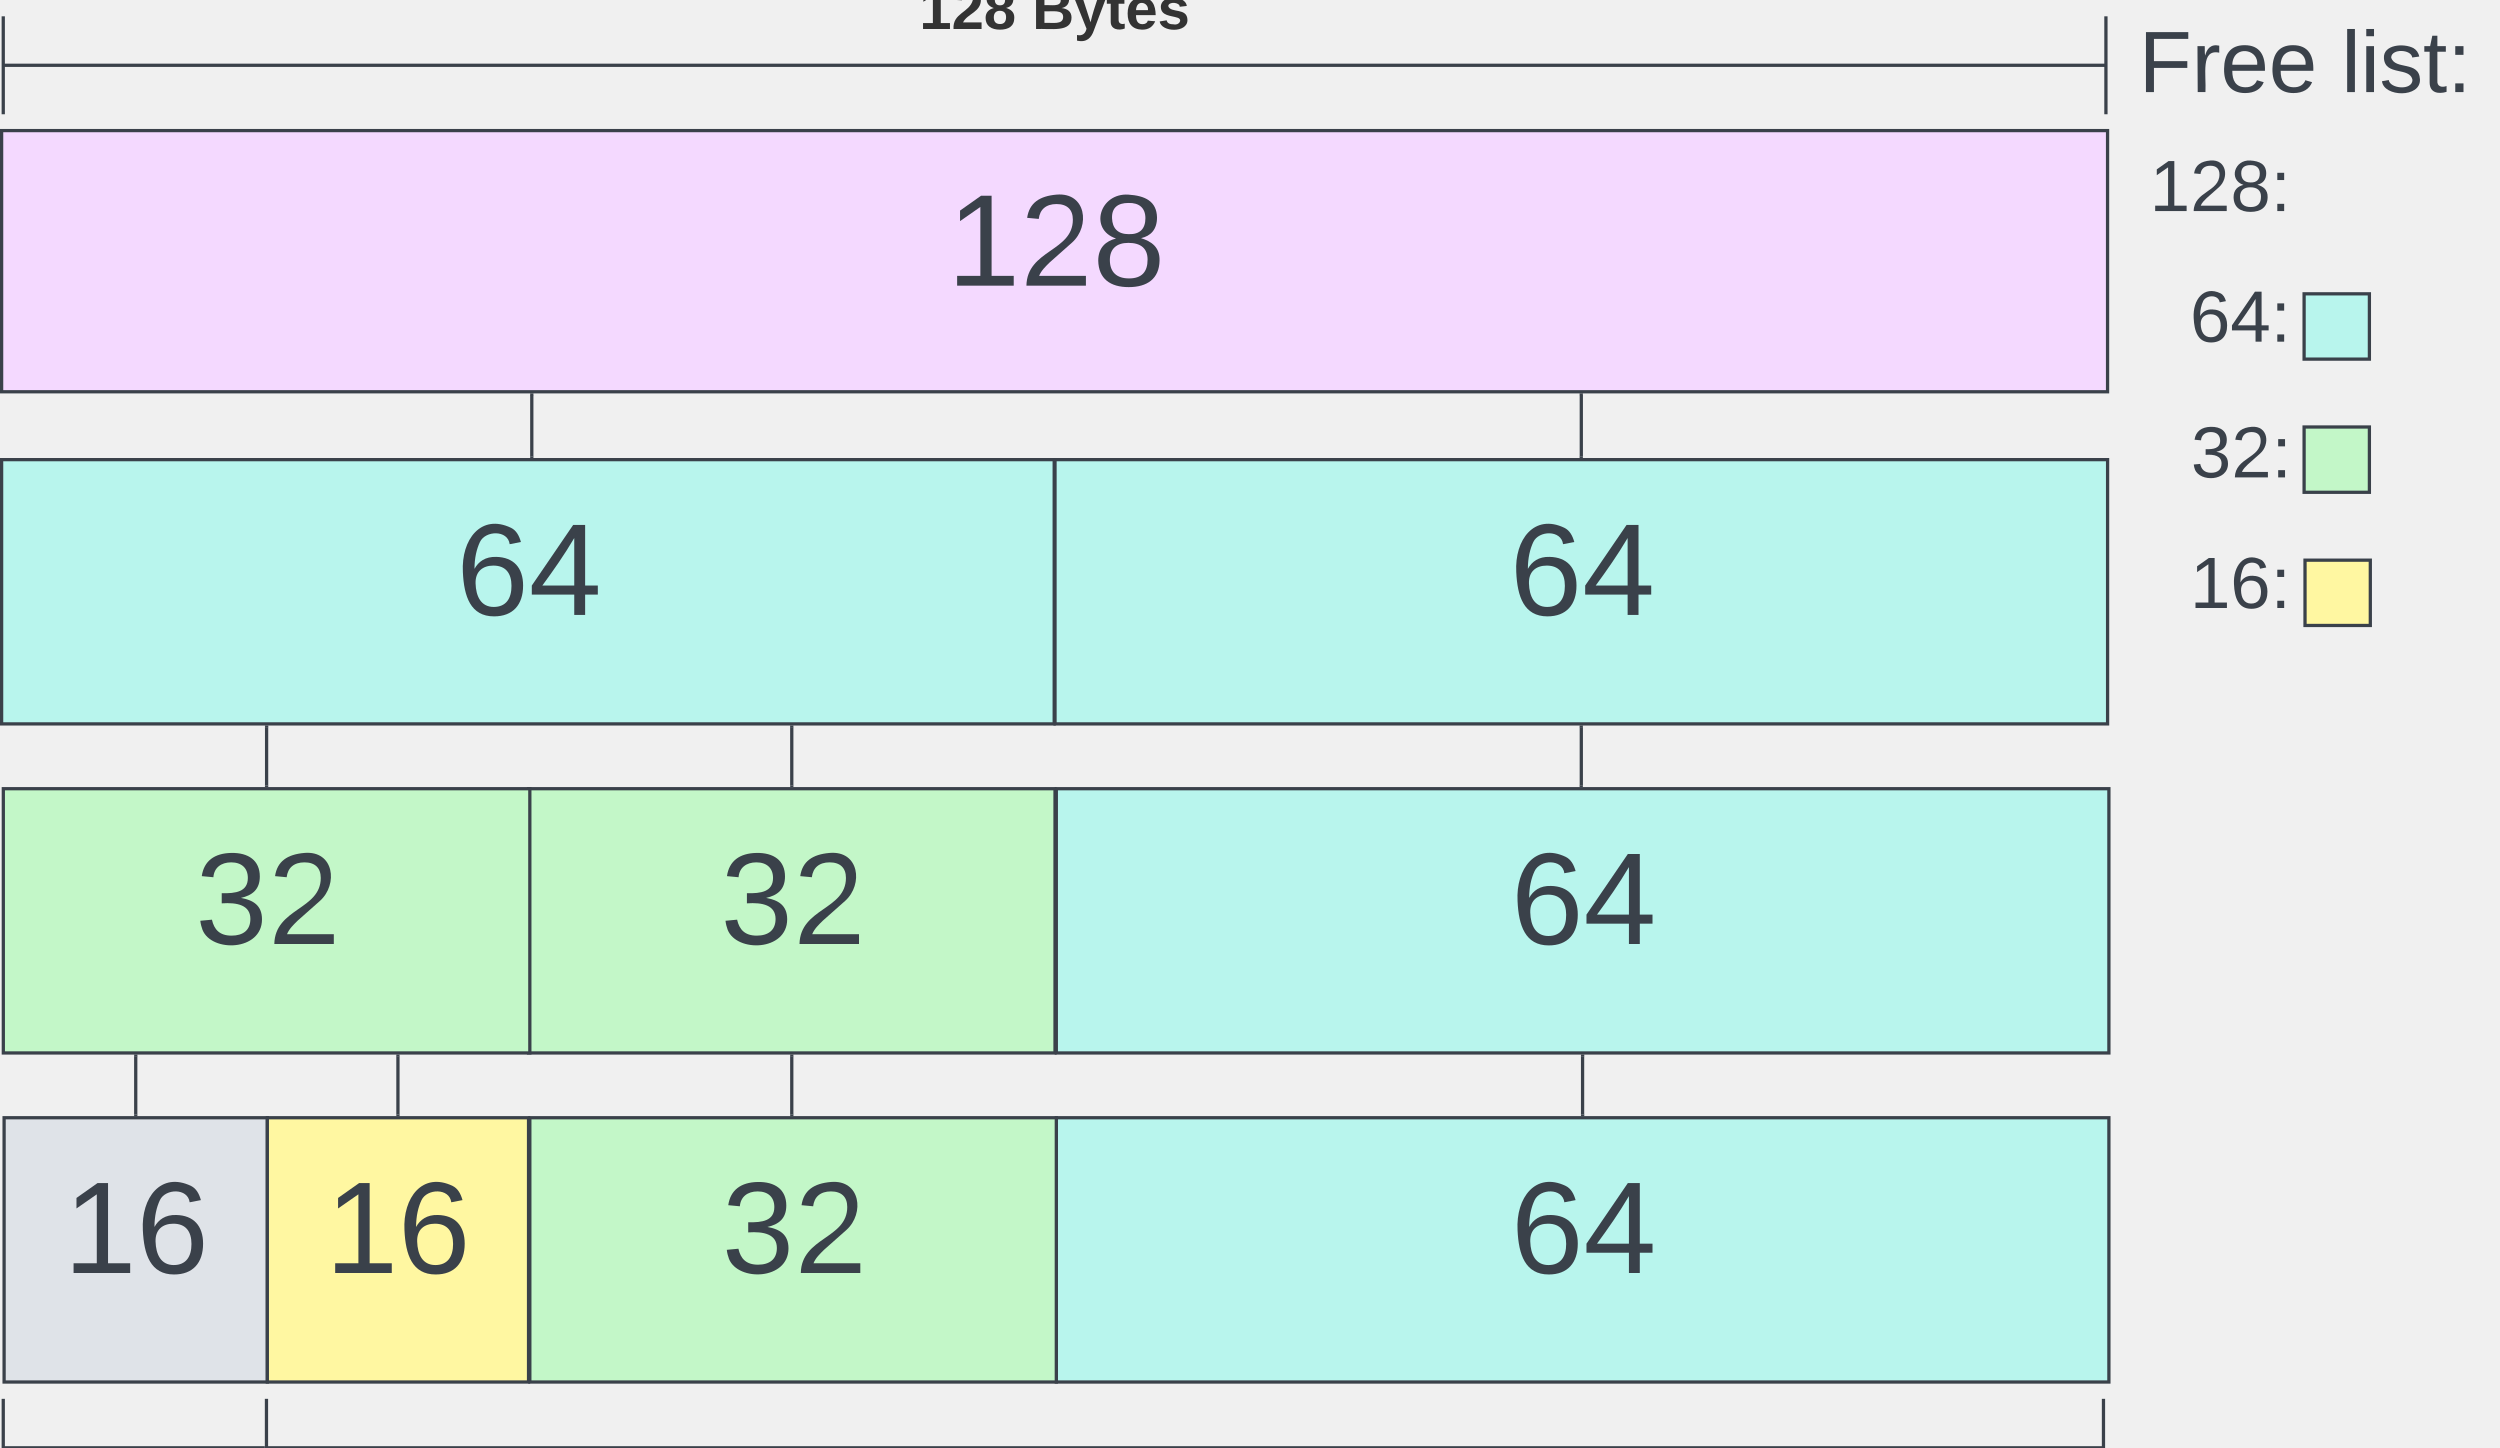
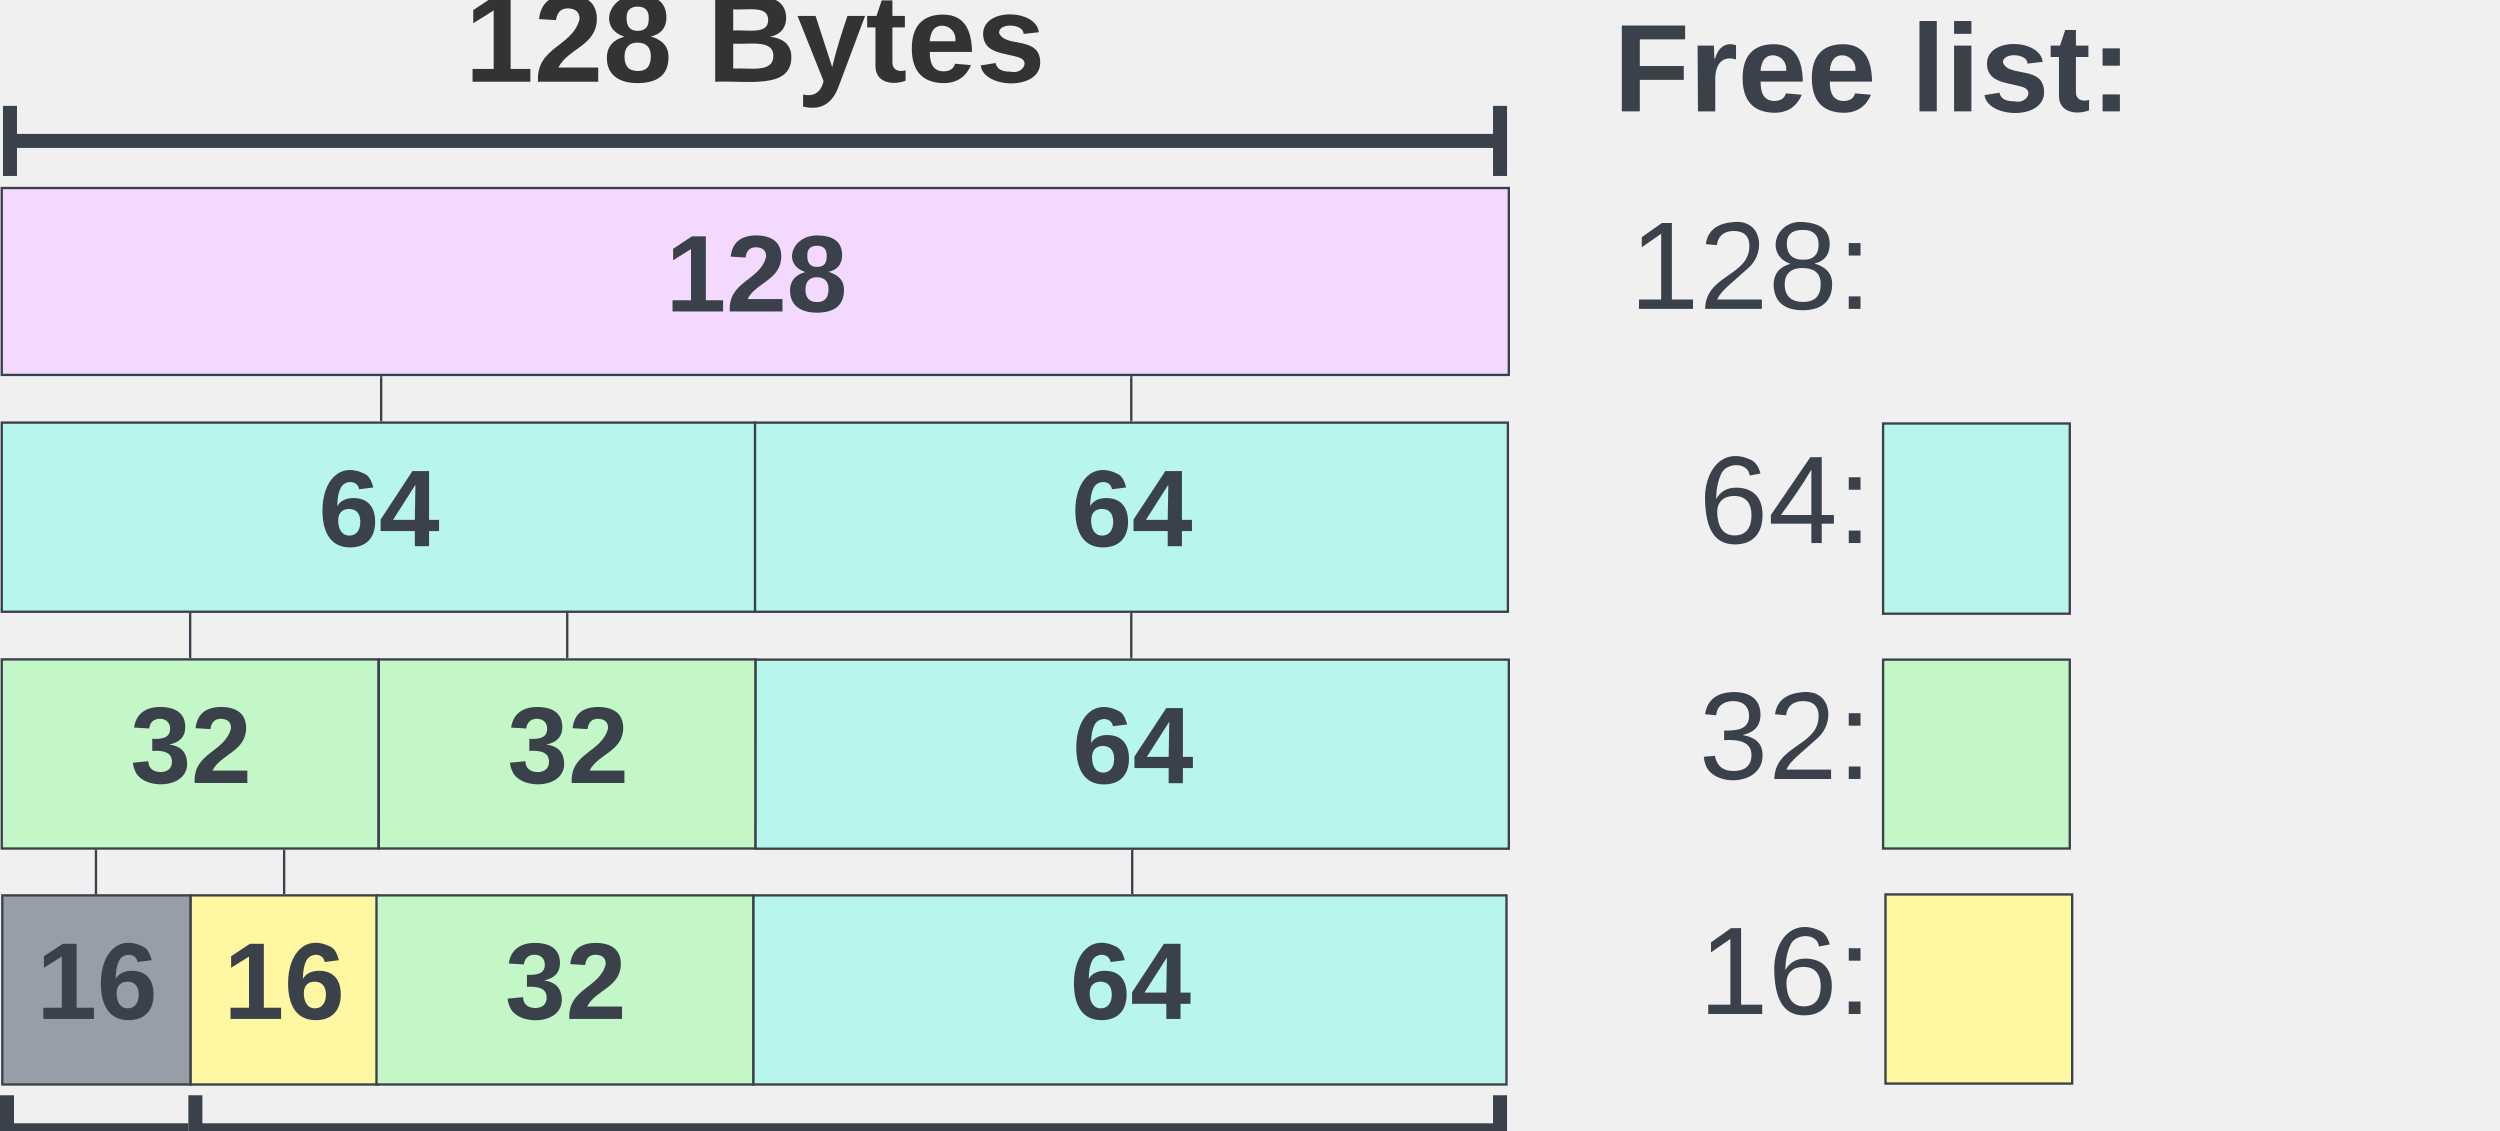
- <svg xmlns="http://www.w3.org/2000/svg" xmlns:ns1="lucid" xmlns:xlink="http://www.w3.org/1999/xlink" width="765.74" height="443.46">
-   <g transform="translate(988.2166 20.15748)" ns1:page-tab-id="0_0">
-     <path d="M-342.68-20.16h120.2v40h-120.2z" stroke="#000" stroke-opacity="0" fill="#fff" fill-opacity="0" />
-     <use xlink:href="#a" transform="matrix(1,0,0,1,-337.6772,-15.15748) translate(4.537037 23.20833)" />
-     <use xlink:href="#b" transform="matrix(1,0,0,1,-337.6772,-15.15748) translate(66.61111 23.20833)" />
-     <path d="M-342.55 59.84h60.07v40h-60.07z" stroke="#000" stroke-opacity="0" fill="#fff" fill-opacity="0" />
-     <use xlink:href="#c" transform="matrix(1,0,0,1,-337.5501,64.84252) translate(20.1358 19.65278)" />
-     <path d="M-342.28 101.42h60.07v40h-60.08z" stroke="#000" stroke-opacity="0" fill="#fff" fill-opacity="0" />
-     <use xlink:href="#d" transform="matrix(1,0,0,1,-337.2799,106.4173) translate(20.1358 19.65278)" />
-     <path d="M-342.55 141.42h60.07v40h-60.07z" stroke="#000" stroke-opacity="0" fill="#fff" fill-opacity="0" />
-     <use xlink:href="#e" transform="matrix(1,0,0,1,-337.5501,146.4173) translate(20.1358 19.65278)" />
-     <path d="M-282.48 69.84h20v20h-20z" stroke="#3a414a" fill="#b8f5ed" />
-     <path d="M-282.48 110.63h20v20h-20z" stroke="#3a414a" fill="#c3f7c8" />
-     <path d="M-282.2 151.42h20v20h-20z" stroke="#3a414a" fill="#fff7a1" />
-     <path d="M-342.55 19.84h60.07v40h-60.07z" stroke="#000" stroke-opacity="0" fill="#fff" fill-opacity="0" />
-     <use xlink:href="#f" transform="matrix(1,0,0,1,-337.5501,24.84252) translate(7.790123 19.65278)" />
-     <path d="M-986.96 322.2h80.63v80.95h-80.63z" stroke="#3a414a" fill="#dfe3e8" />
-     <use xlink:href="#g" transform="matrix(1,0,0,1,-974.9594,334.2047) translate(6.277778 35.5625)" />
-     <path d="M-906.33 322.2h80v80.95h-80z" stroke="#3a414a" fill="#fff7a1" />
-     <use xlink:href="#h" transform="matrix(1,0,0,1,-894.3295,334.2047) translate(5.777778 35.5625)" />
-     <path d="M-987.72 19.84h645.04v80h-645.04z" stroke="#3a414a" fill="#f4d9ff" />
-     <use xlink:href="#i" transform="matrix(1,0,0,1,-975.7166,31.84252) translate(277.6667 35.5)" />
-     <path d="M-826.33 221.42h161.26v80.94h-161.26z" stroke="#3a414a" fill="#c3f7c8" />
-     <use xlink:href="#j" transform="matrix(1,0,0,1,-814.3295,233.4173) translate(46.77778 35.5625)" />
-     <path d="M-665.07 120.63h322.4v80.94h-322.4z" stroke="#3a414a" fill="#b8f5ed" />
-     <use xlink:href="#k" transform="matrix(1,0,0,1,-653.0696,132.6299) translate(127.2778 35.5625)" />
-     <path d="M-987.72 120.63h322.4v80.94h-322.4z" stroke="#3a414a" fill="#b8f5ed" />
-     <use xlink:href="#k" transform="matrix(1,0,0,1,-975.7164,132.6299) translate(127.2778 35.5625)" />
-     <path d="M-664.67 221.42h322.4v80.94h-322.4z" stroke="#3a414a" fill="#b8f5ed" />
-     <use xlink:href="#k" transform="matrix(1,0,0,1,-652.6723,233.4173) translate(127.2778 35.5625)" />
-     <path d="M-664.67 322.2h322.4v80.95h-322.4z" stroke="#3a414a" fill="#b8f5ed" />
-     <use xlink:href="#k" transform="matrix(1,0,0,1,-652.6723,334.2047) translate(127.2778 35.5625)" />
-     <path d="M-825.93 322.2h161.26v80.95h-161.26z" stroke="#3a414a" fill="#c3f7c8" />
-     <use xlink:href="#j" transform="matrix(1,0,0,1,-813.9322,334.2047) translate(46.77778 35.5625)" />
-     <path d="M-987.2 221.42h161.27v80.94H-987.2z" stroke="#3a414a" fill="#c3f7c8" />
-     <use xlink:href="#j" transform="matrix(1,0,0,1,-975.192,233.4173) translate(46.77778 35.5625)" />
-     <path d="M-825.33 119.63v-18.8" stroke="#3a414a" fill="none" />
-     <path d="M-824.86 120.13h-.95v-.5h.94zM-824.86 100.86h-.95v-.52h.94z" stroke="#3a414a" stroke-width=".05" fill="#3a414a" />
-     <path d="M-503.87 119.63v-18.8" stroke="#3a414a" fill="none" />
-     <path d="M-503.4 120.13h-.95v-.5h.95zM-503.4 100.86h-.95v-.52h.95z" stroke="#3a414a" stroke-width=".05" fill="#3a414a" />
-     <path d="M-503.87 202.57v17.85" stroke="#3a414a" fill="none" />
-     <path d="M-503.4 202.6h-.95v-.53h.95zM-503.4 220.92h-.95v-.52h.95z" stroke="#3a414a" stroke-width=".05" fill="#3a414a" />
-     <path d="M-503.48 303.36v17.84" stroke="#3a414a" fill="none" />
-     <path d="M-503 303.38h-.95v-.52h.95zM-503 321.7h-.95v-.5h.95z" stroke="#3a414a" stroke-width=".05" fill="#3a414a" />
-     <path d="M-745.7 220.42v-17.85" stroke="#3a414a" fill="none" />
-     <path d="M-745.23 220.92h-.94v-.5h.94zM-745.24 202.6h-.95v-.53h.96z" stroke="#3a414a" stroke-width=".05" fill="#3a414a" />
-     <path d="M-906.56 220.42v-17.85" stroke="#3a414a" fill="none" />
-     <path d="M-906.1 220.92h-.94v-.5h.95zM-906.08 202.6h-.95v-.53h.95z" stroke="#3a414a" stroke-width=".05" fill="#3a414a" />
-     <path d="M-745.7 303.36v17.84" stroke="#3a414a" fill="none" />
-     <path d="M-745.23 303.38h-.94v-.52h.94zM-745.22 321.7h-.95v-.5h.95z" stroke="#3a414a" stroke-width=".05" fill="#3a414a" />
-     <path d="M-866.33 321.2v-8.9-8.94" stroke="#3a414a" fill="none" />
-     <path d="M-865.85 321.7h-.95v-.5h.95zM-865.86 303.38h-.95v-.52h.94z" stroke="#3a414a" stroke-width=".05" fill="#3a414a" />
-     <path d="M-946.64 321.2v-8.9-8.94" stroke="#3a414a" fill="none" />
-     <path d="M-946.17 321.7h-.95v-.5h.95zM-946.16 303.38h-.95v-.52h.94z" stroke="#3a414a" stroke-width=".05" fill="#3a414a" />
-     <path d="M-987.72-.16h645.04M-987.22-15.16v30M-343.18 14.84v-30" stroke="#3a414a" fill="none" />
-     <use xlink:href="#l" transform="matrix(1,0,0,1,-706.629,-25.49081) translate(0 14.22222)" />
-     <use xlink:href="#m" transform="matrix(1,0,0,1,-706.629,-25.49081) translate(34.5679 14.22222)" />
-     <path d="M-907.1 423.3h563.67M-906.6 408.3v30M-343.93 438.3v-30" stroke="#3a414a" fill="none" />
-     <use xlink:href="#n" transform="matrix(1,0,0,1,-674.0753,427.3071) translate(0 14.22222)" />
-     <use xlink:href="#o" transform="matrix(1,0,0,1,-674.0753,427.3071) translate(41.4321 14.22222)" />
-     <path d="M-987.72 423.3h80.13M-987.22 408.3v30M-907.6 423.3h.5" stroke="#3a414a" fill="none" />
+ <svg xmlns="http://www.w3.org/2000/svg" xmlns:ns1="lucid" xmlns:xlink="http://www.w3.org/1999/xlink" width="1070.03" height="483.78">
+   <g transform="translate(987.7165 221.7323)" ns1:page-tab-id="0_0">
+     <path d="M-986.73 161.5h80.63v80.94h-80.63z" stroke="#3a414a" fill="#979ea8" />
+     <use xlink:href="#a" transform="matrix(1,0,0,1,-974.7322,173.4908) translate(2.574074 40.89583)" />
+     <path d="M-906.1 161.5h80v80.94h-80z" stroke="#3a414a" fill="#fff7a1" />
+     <use xlink:href="#a" transform="matrix(1,0,0,1,-894.1025,173.4908) translate(2.074074 40.89583)" />
+     <path d="M-986.96-141.26h645.04v80h-645.04z" stroke="#3a414a" fill="#f4d9ff" />
+     <use xlink:href="#b" transform="matrix(1,0,0,1,-974.9592,-129.2598) translate(272.1111 40.83333)" />
+     <path d="M-664.7-40.85h322.38V40.1h-322.4z" stroke="#3a414a" fill="#b8f5ed" />
+     <use xlink:href="#c" transform="matrix(1,0,0,1,-652.7154,-28.84777) translate(123.5741 40.89583)" />
+     <path d="M-986.96-40.85h322.4V40.1h-322.4z" stroke="#3a414a" fill="#b8f5ed" />
+     <use xlink:href="#c" transform="matrix(1,0,0,1,-974.9591,-28.84777) translate(123.5741 40.89583)" />
+     <path d="M-986.96 60.5h161.26v80.95h-161.26z" stroke="#3a414a" fill="#c3f7c8" />
+     <use xlink:href="#d" transform="matrix(1,0,0,1,-974.9592,72.50919) translate(43.07407 40.89583)" />
+     <path d="M-824.58-41.85v-18.4" stroke="#3a414a" fill="none" />
+     <path d="M-824.1-41.35h-.95v-.5h.95zM-824.1-60.25h-.95v-.5h.95z" stroke="#3a414a" stroke-width=".05" fill="#3a414a" />
+     <path d="M-503.52-41.85v-18.4" stroke="#3a414a" fill="none" />
+     <path d="M-503.04-41.35h-.95v-.5h.96zM-503.04-60.25h-.95v-.5h.96z" stroke="#3a414a" stroke-width=".05" fill="#3a414a" />
+     <path d="M-906.33 59.5V41.1" stroke="#3a414a" fill="none" />
+     <path d="M-905.85 60h-.95v-.5h.95zM-905.85 41.1h-.95v-.5h.95z" stroke="#3a414a" stroke-width=".05" fill="#3a414a" />
+     <path d="M-866.1 160.5v-18.03" stroke="#3a414a" fill="none" />
+     <path d="M-865.63 161h-.95v-.52h.95zM-865.63 142.47h-.95v-.52h.95z" stroke="#3a414a" stroke-width=".05" fill="#3a414a" />
+     <path d="M-946.64 160.5v-18.05" stroke="#3a414a" fill="none" />
+     <path d="M-946.17 161h-.95v-.52h.95zM-946.17 142.47h-.95v-.52h.95z" stroke="#3a414a" stroke-width=".05" fill="#3a414a" />
+     <path d="M-986.45-161.42h643.77M-983.45-176.42v30M-345.68-146.42v-30" stroke="#3a414a" stroke-width="6" fill="none" />
+     <use xlink:href="#e" transform="matrix(1,0,0,1,-788.86,-229.4173) translate(0 42.66667)" />
+     <use xlink:href="#f" transform="matrix(1,0,0,1,-788.86,-229.4173) translate(103.7037 42.66667)" />
+     <path d="M-825.57 60.5h161.26v80.95h-161.27z" stroke="#3a414a" fill="#c3f7c8" />
+     <use xlink:href="#d" transform="matrix(1,0,0,1,-813.5721,72.50919) translate(43.07407 40.89583)" />
+     <path d="M-744.94 59.5V41.1" stroke="#3a414a" fill="none" />
+     <path d="M-744.47 60h-.95v-.5h.95zM-744.47 41.1h-.95v-.5h.95z" stroke="#3a414a" stroke-width=".05" fill="#3a414a" />
+     <path d="M-302.12-221.73H82.3v61.14H-302.1z" stroke="#000" stroke-opacity="0" fill="#fff" fill-opacity="0" />
+     <use xlink:href="#g" transform="matrix(1,0,0,1,-297.1222,-216.7323) translate(0 42.66667)" />
+     <use xlink:href="#h" transform="matrix(1,0,0,1,-297.1222,-216.7323) translate(127.2593 42.66667)" />
+     <path d="M-263.5 161.1h81.77v80.87h-81.78z" stroke="#000" stroke-opacity="0" fill="#fff" fill-opacity="0" />
+     <use xlink:href="#i" transform="matrix(1,0,0,1,-258.5047,166.1024) translate(-2.074074 46.16667)" />
+     <path d="M-181.73-40.47h79.9v81.4l-79.9.02z" stroke="#3a414a" fill="#b8f5ed" />
+     <path d="M-181.73 60.6h79.9v80.85h-79.9z" stroke="#3a414a" fill="#c3f7c8" />
+     <path d="M-180.7 161.1h79.9v80.95h-79.9z" stroke="#3a414a" fill="#fff7a1" />
+     <path d="M-263.5 60.5h81.77v80.88h-81.78z" stroke="#000" stroke-opacity="0" fill="#fff" fill-opacity="0" />
+     <use xlink:href="#j" transform="matrix(1,0,0,1,-258.5047,65.50919) translate(-2.074074 46.16667)" />
+     <path d="M-263.5-40.47h81.77V40.4h-81.78z" stroke="#000" stroke-opacity="0" fill="#fff" fill-opacity="0" />
+     <use xlink:href="#k" transform="matrix(1,0,0,1,-258.5047,-35.47244) translate(-2.074074 46.16667)" />
+     <path d="M-263.5-140.7h81.77v80.86h-81.78z" stroke="#000" stroke-opacity="0" fill="#fff" fill-opacity="0" />
+     <use xlink:href="#l" transform="matrix(1,0,0,1,-258.5047,-135.7087) translate(-31.7037 46.16667)" />
+     <path d="M-664.3 60.6h322.38v80.93h-322.4z" stroke="#3a414a" fill="#b8f5ed" />
+     <use xlink:href="#c" transform="matrix(1,0,0,1,-652.3121,72.58793) translate(123.5741 40.89583)" />
+     <path d="M-665.32 161.5h322.4v80.94h-322.4z" stroke="#3a414a" fill="#b8f5ed" />
+     <use xlink:href="#c" transform="matrix(1,0,0,1,-653.3238,173.4908) translate(123.5741 40.89583)" />
+     <path d="M-503.52 41.1v18.5" stroke="#3a414a" fill="none" />
+     <path d="M-503.04 41.1h-.95v-.5h.96zM-503.04 60.1h-.95v-.52h.96z" stroke="#3a414a" stroke-width=".05" fill="#3a414a" />
+     <path d="M-503.12 142.53v17.96" stroke="#3a414a" fill="none" />
+     <path d="M-502.64 142.55h-.95v-.52h.96zM-502.64 161h-.95v-.52h.96z" stroke="#3a414a" stroke-width=".05" fill="#3a414a" />
+     <path d="M-826.58 161.5h161.26v80.94h-161.26z" stroke="#3a414a" fill="#c3f7c8" />
+     <use xlink:href="#d" transform="matrix(1,0,0,1,-814.5836,173.4908) translate(43.07407 40.89583)" />
+     <path d="M-907.1 262.05h564.42M-904.1 247.05v30M-345.68 277.05v-30" stroke="#3a414a" stroke-width="6" fill="none" />
+     <use xlink:href="#m" transform="matrix(1,0,0,1,-711.4074,266.0472) translate(0 42.66667)" />
+     <use xlink:href="#n" transform="matrix(1,0,0,1,-711.4074,266.0472) translate(124.2963 42.66667)" />
+     <path d="M-987.72 262.05h77.63M-984.72 247.05v30M-910.16 262.05h3.07" stroke="#3a414a" stroke-width="6" fill="none" />
    <g>
-       <use xlink:href="#p" transform="matrix(1,0,0,1,-986.2905,427.3071) translate(0 14.22222)" />
+       <use xlink:href="#o" transform="matrix(1,0,0,1,-1023.753,266.0472) translate(0 42.66667)" />
    </g>
    <defs>
-       <path fill="#3a414a" d="M63-220v92h138v28H63V0H30v-248h175v28H63" id="q" />
-       <path fill="#3a414a" d="M114-163C36-179 61-72 57 0H25l-1-190h30c1 12-1 29 2 39 6-27 23-49 58-41v29" id="r" />
-       <path fill="#3a414a" d="M100-194c63 0 86 42 84 106H49c0 40 14 67 53 68 26 1 43-12 49-29l28 8c-11 28-37 45-77 45C44 4 14-33 15-96c1-61 26-98 85-98zm52 81c6-60-76-77-97-28-3 7-6 17-6 28h103" id="s" />
+       <path fill="#3a414a" d="M23 0v-37h61v-169l-59 37v-38l62-41h46v211h57V0H23" id="p" />
+       <path fill="#3a414a" d="M115-159c48 0 72 30 72 78 0 54-30 85-83 85-64 0-91-50-91-122 0-98 58-163 141-120 15 8 21 24 27 44l-47 6c-5-31-48-31-61-4-7 14-11 33-11 60 9-17 28-27 53-27zM102-35c24 0 36-20 36-45s-11-43-37-43c-23 0-36 14-36 38 0 27 11 50 37 50" id="q" />
      <g id="a">
-         <use transform="matrix(0.07407407,0,0,0.07407407,0,0)" xlink:href="#q" />
-         <use transform="matrix(0.07407407,0,0,0.07407407,16.22222,0)" xlink:href="#r" />
-         <use transform="matrix(0.07407407,0,0,0.07407407,25.03704,0)" xlink:href="#s" />
-         <use transform="matrix(0.07407407,0,0,0.07407407,39.85185,0)" xlink:href="#s" />
+         <use transform="matrix(0.1296296,0,0,0.1296296,0,0)" xlink:href="#p" />
+         <use transform="matrix(0.1296296,0,0,0.1296296,25.92593,0)" xlink:href="#q" />
      </g>
-       <path fill="#3a414a" d="M24 0v-261h32V0H24" id="t" />
-       <path fill="#3a414a" d="M24-231v-30h32v30H24zM24 0v-190h32V0H24" id="u" />
-       <path fill="#3a414a" d="M135-143c-3-34-86-38-87 0 15 53 115 12 119 90S17 21 10-45l28-5c4 36 97 45 98 0-10-56-113-15-118-90-4-57 82-63 122-42 12 7 21 19 24 35" id="v" />
-       <path fill="#3a414a" d="M59-47c-2 24 18 29 38 22v24C64 9 27 4 27-40v-127H5v-23h24l9-43h21v43h35v23H59v120" id="w" />
-       <path fill="#3a414a" d="M33-154v-36h34v36H33zM33 0v-36h34V0H33" id="x" />
+       <path fill="#3a414a" d="M182-182c0 78-84 86-111 141h115V0H12c-6-101 99-100 120-180 1-22-12-31-33-32-23 0-32 14-35 34l-49-3c5-45 32-70 84-70 51 0 83 22 83 69" id="r" />
+       <path fill="#3a414a" d="M138-131c27 9 52 24 51 61 0 53-36 74-89 74S11-19 11-69c0-35 22-54 51-61-78-25-46-121 38-121 51 0 83 19 83 66 0 30-18 49-45 54zm-38-16c24 0 32-13 32-36 1-23-11-34-32-34-22 0-33 12-32 34 0 22 9 36 32 36zm1 116c27 0 37-17 37-43 0-25-13-39-39-39-24 0-37 15-37 40 0 27 11 42 39 42" id="s" />
      <g id="b">
-         <use transform="matrix(0.07407407,0,0,0.07407407,0,0)" xlink:href="#t" />
-         <use transform="matrix(0.07407407,0,0,0.07407407,5.851852,0)" xlink:href="#u" />
-         <use transform="matrix(0.07407407,0,0,0.07407407,11.7037,0)" xlink:href="#v" />
-         <use transform="matrix(0.07407407,0,0,0.07407407,25.03704,0)" xlink:href="#w" />
-         <use transform="matrix(0.07407407,0,0,0.07407407,32.44444,0)" xlink:href="#x" />
+         <use transform="matrix(0.1296296,0,0,0.1296296,0,0)" xlink:href="#p" />
+         <use transform="matrix(0.1296296,0,0,0.1296296,25.92593,0)" xlink:href="#r" />
+         <use transform="matrix(0.1296296,0,0,0.1296296,51.85185,0)" xlink:href="#s" />
      </g>
-       <path fill="#3a414a" d="M110-160c48 1 74 30 74 79 0 53-28 85-80 85-65 0-83-55-86-122-5-90 50-162 133-122 14 7 22 21 27 39l-31 6c-5-40-67-38-82-6-9 19-15 44-15 74 11-20 30-34 60-33zm-7 138c34 0 49-23 49-58s-16-56-50-56c-29 0-50 16-49 49 1 36 15 65 50 65" id="y" />
-       <path fill="#3a414a" d="M155-56V0h-30v-56H8v-25l114-167h33v167h35v25h-35zm-30-156c-27 46-58 90-88 131h88v-131" id="z" />
+       <path fill="#3a414a" d="M165-50V0h-47v-50H5v-38l105-160h55v161h33v37h-33zm-47-37l2-116L46-87h72" id="t" />
      <g id="c">
-         <use transform="matrix(0.0617284,0,0,0.0617284,0,0)" xlink:href="#y" />
-         <use transform="matrix(0.0617284,0,0,0.0617284,12.34568,0)" xlink:href="#z" />
-         <use transform="matrix(0.0617284,0,0,0.0617284,24.69136,0)" xlink:href="#x" />
+         <use transform="matrix(0.1296296,0,0,0.1296296,0,0)" xlink:href="#q" />
+         <use transform="matrix(0.1296296,0,0,0.1296296,25.92593,0)" xlink:href="#t" />
      </g>
-       <path fill="#3a414a" d="M126-127c33 6 58 20 58 59 0 88-139 92-164 29-3-8-5-16-6-25l32-3c6 27 21 44 54 44 32 0 52-15 52-46 0-38-36-46-79-43v-28c39 1 72-4 72-42 0-27-17-43-46-43-28 0-47 15-49 41l-32-3c6-42 35-63 81-64 48-1 79 21 79 65 0 36-21 52-52 59" id="A" />
-       <path fill="#3a414a" d="M101-251c82-7 93 87 43 132L82-64C71-53 59-42 53-27h129V0H18c2-99 128-94 128-182 0-28-16-43-45-43s-46 15-49 41l-32-3c6-41 34-60 81-64" id="B" />
+       <path fill="#3a414a" d="M128-127c34 4 56 21 59 58 7 91-148 94-172 28-4-9-6-17-7-26l51-5c1 24 16 35 40 36 23 0 39-12 38-36-1-31-31-36-65-34v-40c32 2 59-3 59-33 0-20-13-33-34-33s-33 13-35 32l-50-3c6-44 37-68 86-68 50 0 83 20 83 66 0 35-22 52-53 58" id="u" />
      <g id="d">
-         <use transform="matrix(0.0617284,0,0,0.0617284,0,0)" xlink:href="#A" />
-         <use transform="matrix(0.0617284,0,0,0.0617284,12.34568,0)" xlink:href="#B" />
-         <use transform="matrix(0.0617284,0,0,0.0617284,24.69136,0)" xlink:href="#x" />
+         <use transform="matrix(0.1296296,0,0,0.1296296,0,0)" xlink:href="#u" />
+         <use transform="matrix(0.1296296,0,0,0.1296296,25.92593,0)" xlink:href="#r" />
      </g>
-       <path fill="#3a414a" d="M27 0v-27h64v-190l-56 39v-29l58-41h29v221h61V0H27" id="C" />
+       <path fill="#333" d="M23 0v-37h61v-169l-59 37v-38l62-41h46v211h57V0H23" id="v" />
+       <path fill="#333" d="M182-182c0 78-84 86-111 141h115V0H12c-6-101 99-100 120-180 1-22-12-31-33-32-23 0-32 14-35 34l-49-3c5-45 32-70 84-70 51 0 83 22 83 69" id="w" />
+       <path fill="#333" d="M138-131c27 9 52 24 51 61 0 53-36 74-89 74S11-19 11-69c0-35 22-54 51-61-78-25-46-121 38-121 51 0 83 19 83 66 0 30-18 49-45 54zm-38-16c24 0 32-13 32-36 1-23-11-34-32-34-22 0-33 12-32 34 0 22 9 36 32 36zm1 116c27 0 37-17 37-43 0-25-13-39-39-39-24 0-37 15-37 40 0 27 11 42 39 42" id="x" />
      <g id="e">
-         <use transform="matrix(0.0617284,0,0,0.0617284,0,0)" xlink:href="#C" />
-         <use transform="matrix(0.0617284,0,0,0.0617284,12.34568,0)" xlink:href="#y" />
-         <use transform="matrix(0.0617284,0,0,0.0617284,24.69136,0)" xlink:href="#x" />
+         <use transform="matrix(0.1481481,0,0,0.1481481,0,0)" xlink:href="#v" />
+         <use transform="matrix(0.1481481,0,0,0.1481481,29.62963,0)" xlink:href="#w" />
+         <use transform="matrix(0.1481481,0,0,0.1481481,59.25926,0)" xlink:href="#x" />
      </g>
-       <path fill="#3a414a" d="M134-131c28 9 52 24 51 62-1 50-34 73-85 73S17-19 16-69c0-36 21-54 49-61-75-25-45-126 34-121 46 3 78 18 79 63 0 33-17 51-44 57zm-34-11c31 1 46-15 46-44 0-28-17-43-47-42-29 0-46 13-45 42 1 28 16 44 46 44zm1 122c35 0 51-18 51-52 0-30-18-46-53-46-33 0-51 17-51 47 0 34 19 51 53 51" id="D" />
+       <path fill="#333" d="M182-130c37 4 62 22 62 59C244 23 116-4 24 0v-248c84 5 203-23 205 63 0 31-19 50-47 55zM76-148c40-3 101 13 101-30 0-44-60-28-101-31v61zm0 110c48-3 116 14 116-37 0-48-69-32-116-35v72" id="y" />
+       <path fill="#333" d="M123 10C108 53 80 86 19 72V37c35 8 53-11 59-39L3-190h52l48 148c12-52 28-100 44-148h51" id="z" />
+       <path fill="#333" d="M115-3C79 11 28 4 28-45v-112H4v-33h27l15-45h31v45h36v33H77v99c-1 23 16 31 38 25v30" id="A" />
+       <path fill="#333" d="M185-48c-13 30-37 53-82 52C43 2 14-33 14-96s30-98 90-98c62 0 83 45 84 108H66c0 31 8 55 39 56 18 0 30-7 34-22zm-45-69c5-46-57-63-70-21-2 6-4 13-4 21h74" id="B" />
+       <path fill="#333" d="M137-138c1-29-70-34-71-4 15 46 118 7 119 86 1 83-164 76-172 9l43-7c4 19 20 25 44 25 33 8 57-30 24-41C81-84 22-81 20-136c-2-80 154-74 161-7" id="C" />
      <g id="f">
-         <use transform="matrix(0.0617284,0,0,0.0617284,0,0)" xlink:href="#C" />
-         <use transform="matrix(0.0617284,0,0,0.0617284,12.34568,0)" xlink:href="#B" />
-         <use transform="matrix(0.0617284,0,0,0.0617284,24.69136,0)" xlink:href="#D" />
-         <use transform="matrix(0.0617284,0,0,0.0617284,37.03704,0)" xlink:href="#x" />
+         <use transform="matrix(0.1481481,0,0,0.1481481,0,0)" xlink:href="#y" />
+         <use transform="matrix(0.1481481,0,0,0.1481481,38.37037,0)" xlink:href="#z" />
+         <use transform="matrix(0.1481481,0,0,0.1481481,68,0)" xlink:href="#A" />
+         <use transform="matrix(0.1481481,0,0,0.1481481,85.62963,0)" xlink:href="#B" />
+         <use transform="matrix(0.1481481,0,0,0.1481481,115.2593,0)" xlink:href="#C" />
      </g>
+       <path fill="#3a414a" d="M76-208v77h127v40H76V0H24v-248h183v40H76" id="D" />
+       <path fill="#3a414a" d="M135-150c-39-12-60 13-60 57V0H25l-1-190h47c2 13-1 29 3 40 6-28 27-53 61-41v41" id="E" />
+       <path fill="#3a414a" d="M185-48c-13 30-37 53-82 52C43 2 14-33 14-96s30-98 90-98c62 0 83 45 84 108H66c0 31 8 55 39 56 18 0 30-7 34-22zm-45-69c5-46-57-63-70-21-2 6-4 13-4 21h74" id="F" />
      <g id="g">
-         <use transform="matrix(0.1111111,0,0,0.1111111,0,0)" xlink:href="#C" />
-         <use transform="matrix(0.1111111,0,0,0.1111111,22.22222,0)" xlink:href="#y" />
+         <use transform="matrix(0.1481481,0,0,0.1481481,0,0)" xlink:href="#D" />
+         <use transform="matrix(0.1481481,0,0,0.1481481,32.44444,0)" xlink:href="#E" />
+         <use transform="matrix(0.1481481,0,0,0.1481481,53.18519,0)" xlink:href="#F" />
+         <use transform="matrix(0.1481481,0,0,0.1481481,82.81481,0)" xlink:href="#F" />
      </g>
+       <path fill="#3a414a" d="M25 0v-261h50V0H25" id="G" />
+       <path fill="#3a414a" d="M25-224v-37h50v37H25zM25 0v-190h50V0H25" id="H" />
+       <path fill="#3a414a" d="M137-138c1-29-70-34-71-4 15 46 118 7 119 86 1 83-164 76-172 9l43-7c4 19 20 25 44 25 33 8 57-30 24-41C81-84 22-81 20-136c-2-80 154-74 161-7" id="I" />
+       <path fill="#3a414a" d="M115-3C79 11 28 4 28-45v-112H4v-33h27l15-45h31v45h36v33H77v99c-1 23 16 31 38 25v30" id="J" />
+       <path fill="#3a414a" d="M35-132v-50h50v50H35zM35 0v-49h50V0H35" id="K" />
      <g id="h">
-         <use transform="matrix(0.1111111,0,0,0.1111111,0,0)" xlink:href="#C" />
-         <use transform="matrix(0.1111111,0,0,0.1111111,22.22222,0)" xlink:href="#y" />
+         <use transform="matrix(0.1481481,0,0,0.1481481,0,0)" xlink:href="#G" />
+         <use transform="matrix(0.1481481,0,0,0.1481481,14.81481,0)" xlink:href="#H" />
+         <use transform="matrix(0.1481481,0,0,0.1481481,29.62963,0)" xlink:href="#I" />
+         <use transform="matrix(0.1481481,0,0,0.1481481,59.25926,0)" xlink:href="#J" />
+         <use transform="matrix(0.1481481,0,0,0.1481481,76.88889,0)" xlink:href="#K" />
      </g>
+       <path fill="#3a414a" d="M27 0v-27h64v-190l-56 39v-29l58-41h29v221h61V0H27" id="L" />
+       <path fill="#3a414a" d="M110-160c48 1 74 30 74 79 0 53-28 85-80 85-65 0-83-55-86-122-5-90 50-162 133-122 14 7 22 21 27 39l-31 6c-5-40-67-38-82-6-9 19-15 44-15 74 11-20 30-34 60-33zm-7 138c34 0 49-23 49-58s-16-56-50-56c-29 0-50 16-49 49 1 36 15 65 50 65" id="M" />
+       <path fill="#3a414a" d="M33-154v-36h34v36H33zM33 0v-36h34V0H33" id="N" />
      <g id="i">
-         <use transform="matrix(0.1111111,0,0,0.1111111,0,0)" xlink:href="#C" />
-         <use transform="matrix(0.1111111,0,0,0.1111111,22.22222,0)" xlink:href="#B" />
-         <use transform="matrix(0.1111111,0,0,0.1111111,44.44444,0)" xlink:href="#D" />
+         <use transform="matrix(0.1481481,0,0,0.1481481,0,0)" xlink:href="#L" />
+         <use transform="matrix(0.1481481,0,0,0.1481481,29.62963,0)" xlink:href="#M" />
+         <use transform="matrix(0.1481481,0,0,0.1481481,59.25926,0)" xlink:href="#N" />
      </g>
+       <path fill="#3a414a" d="M126-127c33 6 58 20 58 59 0 88-139 92-164 29-3-8-5-16-6-25l32-3c6 27 21 44 54 44 32 0 52-15 52-46 0-38-36-46-79-43v-28c39 1 72-4 72-42 0-27-17-43-46-43-28 0-47 15-49 41l-32-3c6-42 35-63 81-64 48-1 79 21 79 65 0 36-21 52-52 59" id="O" />
+       <path fill="#3a414a" d="M101-251c82-7 93 87 43 132L82-64C71-53 59-42 53-27h129V0H18c2-99 128-94 128-182 0-28-16-43-45-43s-46 15-49 41l-32-3c6-41 34-60 81-64" id="P" />
      <g id="j">
-         <use transform="matrix(0.1111111,0,0,0.1111111,0,0)" xlink:href="#A" />
-         <use transform="matrix(0.1111111,0,0,0.1111111,22.22222,0)" xlink:href="#B" />
+         <use transform="matrix(0.1481481,0,0,0.1481481,0,0)" xlink:href="#O" />
+         <use transform="matrix(0.1481481,0,0,0.1481481,29.62963,0)" xlink:href="#P" />
+         <use transform="matrix(0.1481481,0,0,0.1481481,59.25926,0)" xlink:href="#N" />
      </g>
+       <path fill="#3a414a" d="M155-56V0h-30v-56H8v-25l114-167h33v167h35v25h-35zm-30-156c-27 46-58 90-88 131h88v-131" id="Q" />
      <g id="k">
-         <use transform="matrix(0.1111111,0,0,0.1111111,0,0)" xlink:href="#y" />
-         <use transform="matrix(0.1111111,0,0,0.1111111,22.22222,0)" xlink:href="#z" />
+         <use transform="matrix(0.1481481,0,0,0.1481481,0,0)" xlink:href="#M" />
+         <use transform="matrix(0.1481481,0,0,0.1481481,29.62963,0)" xlink:href="#Q" />
+         <use transform="matrix(0.1481481,0,0,0.1481481,59.25926,0)" xlink:href="#N" />
      </g>
-       <path fill="#333" d="M23 0v-37h61v-169l-59 37v-38l62-41h46v211h57V0H23" id="E" />
-       <path fill="#333" d="M182-182c0 78-84 86-111 141h115V0H12c-6-101 99-100 120-180 1-22-12-31-33-32-23 0-32 14-35 34l-49-3c5-45 32-70 84-70 51 0 83 22 83 69" id="F" />
-       <path fill="#333" d="M138-131c27 9 52 24 51 61 0 53-36 74-89 74S11-19 11-69c0-35 22-54 51-61-78-25-46-121 38-121 51 0 83 19 83 66 0 30-18 49-45 54zm-38-16c24 0 32-13 32-36 1-23-11-34-32-34-22 0-33 12-32 34 0 22 9 36 32 36zm1 116c27 0 37-17 37-43 0-25-13-39-39-39-24 0-37 15-37 40 0 27 11 42 39 42" id="G" />
+       <path fill="#3a414a" d="M134-131c28 9 52 24 51 62-1 50-34 73-85 73S17-19 16-69c0-36 21-54 49-61-75-25-45-126 34-121 46 3 78 18 79 63 0 33-17 51-44 57zm-34-11c31 1 46-15 46-44 0-28-17-43-47-42-29 0-46 13-45 42 1 28 16 44 46 44zm1 122c35 0 51-18 51-52 0-30-18-46-53-46-33 0-51 17-51 47 0 34 19 51 53 51" id="R" />
      <g id="l">
-         <use transform="matrix(0.04938272,0,0,0.04938272,0,0)" xlink:href="#E" />
-         <use transform="matrix(0.04938272,0,0,0.04938272,9.876543,0)" xlink:href="#F" />
-         <use transform="matrix(0.04938272,0,0,0.04938272,19.75309,0)" xlink:href="#G" />
+         <use transform="matrix(0.1481481,0,0,0.1481481,0,0)" xlink:href="#L" />
+         <use transform="matrix(0.1481481,0,0,0.1481481,29.62963,0)" xlink:href="#P" />
+         <use transform="matrix(0.1481481,0,0,0.1481481,59.25926,0)" xlink:href="#R" />
+         <use transform="matrix(0.1481481,0,0,0.1481481,88.88889,0)" xlink:href="#N" />
      </g>
-       <path fill="#333" d="M182-130c37 4 62 22 62 59C244 23 116-4 24 0v-248c84 5 203-23 205 63 0 31-19 50-47 55zM76-148c40-3 101 13 101-30 0-44-60-28-101-31v61zm0 110c48-3 116 14 116-37 0-48-69-32-116-35v72" id="H" />
-       <path fill="#333" d="M123 10C108 53 80 86 19 72V37c35 8 53-11 59-39L3-190h52l48 148c12-52 28-100 44-148h51" id="I" />
-       <path fill="#333" d="M115-3C79 11 28 4 28-45v-112H4v-33h27l15-45h31v45h36v33H77v99c-1 23 16 31 38 25v30" id="J" />
-       <path fill="#333" d="M185-48c-13 30-37 53-82 52C43 2 14-33 14-96s30-98 90-98c62 0 83 45 84 108H66c0 31 8 55 39 56 18 0 30-7 34-22zm-45-69c5-46-57-63-70-21-2 6-4 13-4 21h74" id="K" />
-       <path fill="#333" d="M137-138c1-29-70-34-71-4 15 46 118 7 119 86 1 83-164 76-172 9l43-7c4 19 20 25 44 25 33 8 57-30 24-41C81-84 22-81 20-136c-2-80 154-74 161-7" id="L" />
+       <path fill="#333" d="M175 0L67-191c6 58 2 128 3 191H24v-248h59L193-55c-6-58-2-129-3-193h46V0h-61" id="S" />
+       <path fill="#333" d="M231 0h-52l-39-155L100 0H48L-1-190h46L77-45c9-52 24-97 36-145h53l37 145 32-145h46" id="T" />
      <g id="m">
-         <use transform="matrix(0.04938272,0,0,0.04938272,0,0)" xlink:href="#H" />
-         <use transform="matrix(0.04938272,0,0,0.04938272,12.79012,0)" xlink:href="#I" />
-         <use transform="matrix(0.04938272,0,0,0.04938272,22.66667,0)" xlink:href="#J" />
-         <use transform="matrix(0.04938272,0,0,0.04938272,28.54321,0)" xlink:href="#K" />
-         <use transform="matrix(0.04938272,0,0,0.04938272,38.41975,0)" xlink:href="#L" />
+         <use transform="matrix(0.1481481,0,0,0.1481481,0,0)" xlink:href="#S" />
+         <use transform="matrix(0.1481481,0,0,0.1481481,38.37037,0)" xlink:href="#B" />
+         <use transform="matrix(0.1481481,0,0,0.1481481,68,0)" xlink:href="#T" />
      </g>
-       <path fill="#333" d="M175 0L67-191c6 58 2 128 3 191H24v-248h59L193-55c-6-58-2-129-3-193h46V0h-61" id="M" />
-       <path fill="#333" d="M231 0h-52l-39-155L100 0H48L-1-190h46L77-45c9-52 24-97 36-145h53l37 145 32-145h46" id="N" />
+       <path fill="#333" d="M25 0v-261h50V0H25" id="U" />
+       <path fill="#333" d="M110-194c64 0 96 36 96 99 0 64-35 99-97 99-61 0-95-36-95-99 0-62 34-99 96-99zm-1 164c35 0 45-28 45-65 0-40-10-65-43-65-34 0-45 26-45 65 0 36 10 65 43 65" id="V" />
+       <path fill="#333" d="M190-63c-7 42-38 67-86 67-59 0-84-38-90-98-12-110 154-137 174-36l-49 2c-2-19-15-32-35-32-30 0-35 28-38 64-6 74 65 87 74 30" id="W" />
+       <path fill="#333" d="M147 0L96-86 75-71V0H25v-261h50v150l67-79h53l-66 74L201 0h-54" id="X" />
      <g id="n">
-         <use transform="matrix(0.04938272,0,0,0.04938272,0,0)" xlink:href="#M" />
-         <use transform="matrix(0.04938272,0,0,0.04938272,12.79012,0)" xlink:href="#K" />
-         <use transform="matrix(0.04938272,0,0,0.04938272,22.66667,0)" xlink:href="#N" />
+         <use transform="matrix(0.1481481,0,0,0.1481481,0,0)" xlink:href="#y" />
+         <use transform="matrix(0.1481481,0,0,0.1481481,38.37037,0)" xlink:href="#U" />
+         <use transform="matrix(0.1481481,0,0,0.1481481,53.18519,0)" xlink:href="#V" />
+         <use transform="matrix(0.1481481,0,0,0.1481481,85.62963,0)" xlink:href="#W" />
+         <use transform="matrix(0.1481481,0,0,0.1481481,115.2593,0)" xlink:href="#X" />
+         <use transform="matrix(0.1481481,0,0,0.1481481,144.8889,0)" xlink:href="#C" />
      </g>
-       <path fill="#333" d="M135-194c52 0 70 43 70 98 0 56-19 99-73 100-30 1-46-15-58-35L72 0H24l1-261h50v104c11-23 29-37 60-37zM114-30c31 0 40-27 40-66 0-37-7-63-39-63s-41 28-41 65c0 36 8 64 40 64" id="O" />
-       <path fill="#333" d="M25 0v-261h50V0H25" id="P" />
-       <path fill="#333" d="M110-194c64 0 96 36 96 99 0 64-35 99-97 99-61 0-95-36-95-99 0-62 34-99 96-99zm-1 164c35 0 45-28 45-65 0-40-10-65-43-65-34 0-45 26-45 65 0 36 10 65 43 65" id="Q" />
-       <path fill="#333" d="M190-63c-7 42-38 67-86 67-59 0-84-38-90-98-12-110 154-137 174-36l-49 2c-2-19-15-32-35-32-30 0-35 28-38 64-6 74 65 87 74 30" id="R" />
-       <path fill="#333" d="M147 0L96-86 75-71V0H25v-261h50v150l67-79h53l-66 74L201 0h-54" id="S" />
+       <path fill="#333" d="M240-174c0 40-23 61-54 70L253 0h-59l-57-94H76V0H24v-248c93 4 217-23 216 74zM76-134c48-2 112 12 112-38 0-48-66-32-112-35v73" id="Y" />
+       <path fill="#333" d="M85 4C-2 5 27-109 22-190h50c7 57-23 150 33 157 60-5 35-97 40-157h50l1 190h-47c-2-12 1-28-3-38-12 25-28 42-61 42" id="Z" />
+       <path fill="#333" d="M135-150c-39-12-60 13-60 57V0H25l-1-190h47c2 13-1 29 3 40 6-28 27-53 61-41v41" id="aa" />
+       <path fill="#333" d="M135-194c87-1 58 113 63 194h-50c-7-57 23-157-34-157-59 0-34 97-39 157H25l-1-190h47c2 12-1 28 3 38 12-26 28-41 61-42" id="ab" />
+       <path fill="#333" d="M88-194c31-1 46 15 58 34l-1-101h50l1 261h-48c-2-10 0-23-3-31C134-8 116 4 84 4 32 4 16-41 15-95c0-56 19-97 73-99zm17 164c33 0 40-30 41-66 1-37-9-64-41-64s-38 30-39 65c0 43 13 65 39 65" id="ac" />
      <g id="o">
-         <use transform="matrix(0.04938272,0,0,0.04938272,0,0)" xlink:href="#O" />
-         <use transform="matrix(0.04938272,0,0,0.04938272,10.81481,0)" xlink:href="#P" />
-         <use transform="matrix(0.04938272,0,0,0.04938272,15.75309,0)" xlink:href="#Q" />
-         <use transform="matrix(0.04938272,0,0,0.04938272,26.5679,0)" xlink:href="#R" />
-         <use transform="matrix(0.04938272,0,0,0.04938272,36.44444,0)" xlink:href="#S" />
-         <use transform="matrix(0.04938272,0,0,0.04938272,46.32099,0)" xlink:href="#L" />
-       </g>
-       <path fill="#333" d="M240-174c0 40-23 61-54 70L253 0h-59l-57-94H76V0H24v-248c93 4 217-23 216 74zM76-134c48-2 112 12 112-38 0-48-66-32-112-35v73" id="T" />
-       <path fill="#333" d="M85 4C-2 5 27-109 22-190h50c7 57-23 150 33 157 60-5 35-97 40-157h50l1 190h-47c-2-12 1-28-3-38-12 25-28 42-61 42" id="U" />
-       <path fill="#333" d="M135-150c-39-12-60 13-60 57V0H25l-1-190h47c2 13-1 29 3 40 6-28 27-53 61-41v41" id="V" />
-       <path fill="#333" d="M135-194c87-1 58 113 63 194h-50c-7-57 23-157-34-157-59 0-34 97-39 157H25l-1-190h47c2 12-1 28 3 38 12-26 28-41 61-42" id="W" />
-       <path fill="#333" d="M88-194c31-1 46 15 58 34l-1-101h50l1 261h-48c-2-10 0-23-3-31C134-8 116 4 84 4 32 4 16-41 15-95c0-56 19-97 73-99zm17 164c33 0 40-30 41-66 1-37-9-64-41-64s-38 30-39 65c0 43 13 65 39 65" id="X" />
-       <g id="p">
-         <use transform="matrix(0.04938272,0,0,0.04938272,0,0)" xlink:href="#T" />
-         <use transform="matrix(0.04938272,0,0,0.04938272,12.79012,0)" xlink:href="#K" />
-         <use transform="matrix(0.04938272,0,0,0.04938272,22.66667,0)" xlink:href="#J" />
-         <use transform="matrix(0.04938272,0,0,0.04938272,28.54321,0)" xlink:href="#U" />
-         <use transform="matrix(0.04938272,0,0,0.04938272,39.35802,0)" xlink:href="#V" />
-         <use transform="matrix(0.04938272,0,0,0.04938272,46.2716,0)" xlink:href="#W" />
-         <use transform="matrix(0.04938272,0,0,0.04938272,57.08642,0)" xlink:href="#K" />
-         <use transform="matrix(0.04938272,0,0,0.04938272,66.96296,0)" xlink:href="#X" />
+         <use transform="matrix(0.1481481,0,0,0.1481481,0,0)" xlink:href="#Y" />
+         <use transform="matrix(0.1481481,0,0,0.1481481,38.37037,0)" xlink:href="#B" />
+         <use transform="matrix(0.1481481,0,0,0.1481481,68,0)" xlink:href="#A" />
+         <use transform="matrix(0.1481481,0,0,0.1481481,85.62963,0)" xlink:href="#Z" />
+         <use transform="matrix(0.1481481,0,0,0.1481481,118.0741,0)" xlink:href="#aa" />
+         <use transform="matrix(0.1481481,0,0,0.1481481,138.8148,0)" xlink:href="#ab" />
+         <use transform="matrix(0.1481481,0,0,0.1481481,171.2593,0)" xlink:href="#B" />
+         <use transform="matrix(0.1481481,0,0,0.1481481,200.8889,0)" xlink:href="#ac" />
      </g>
    </defs>
  </g>
</svg>
